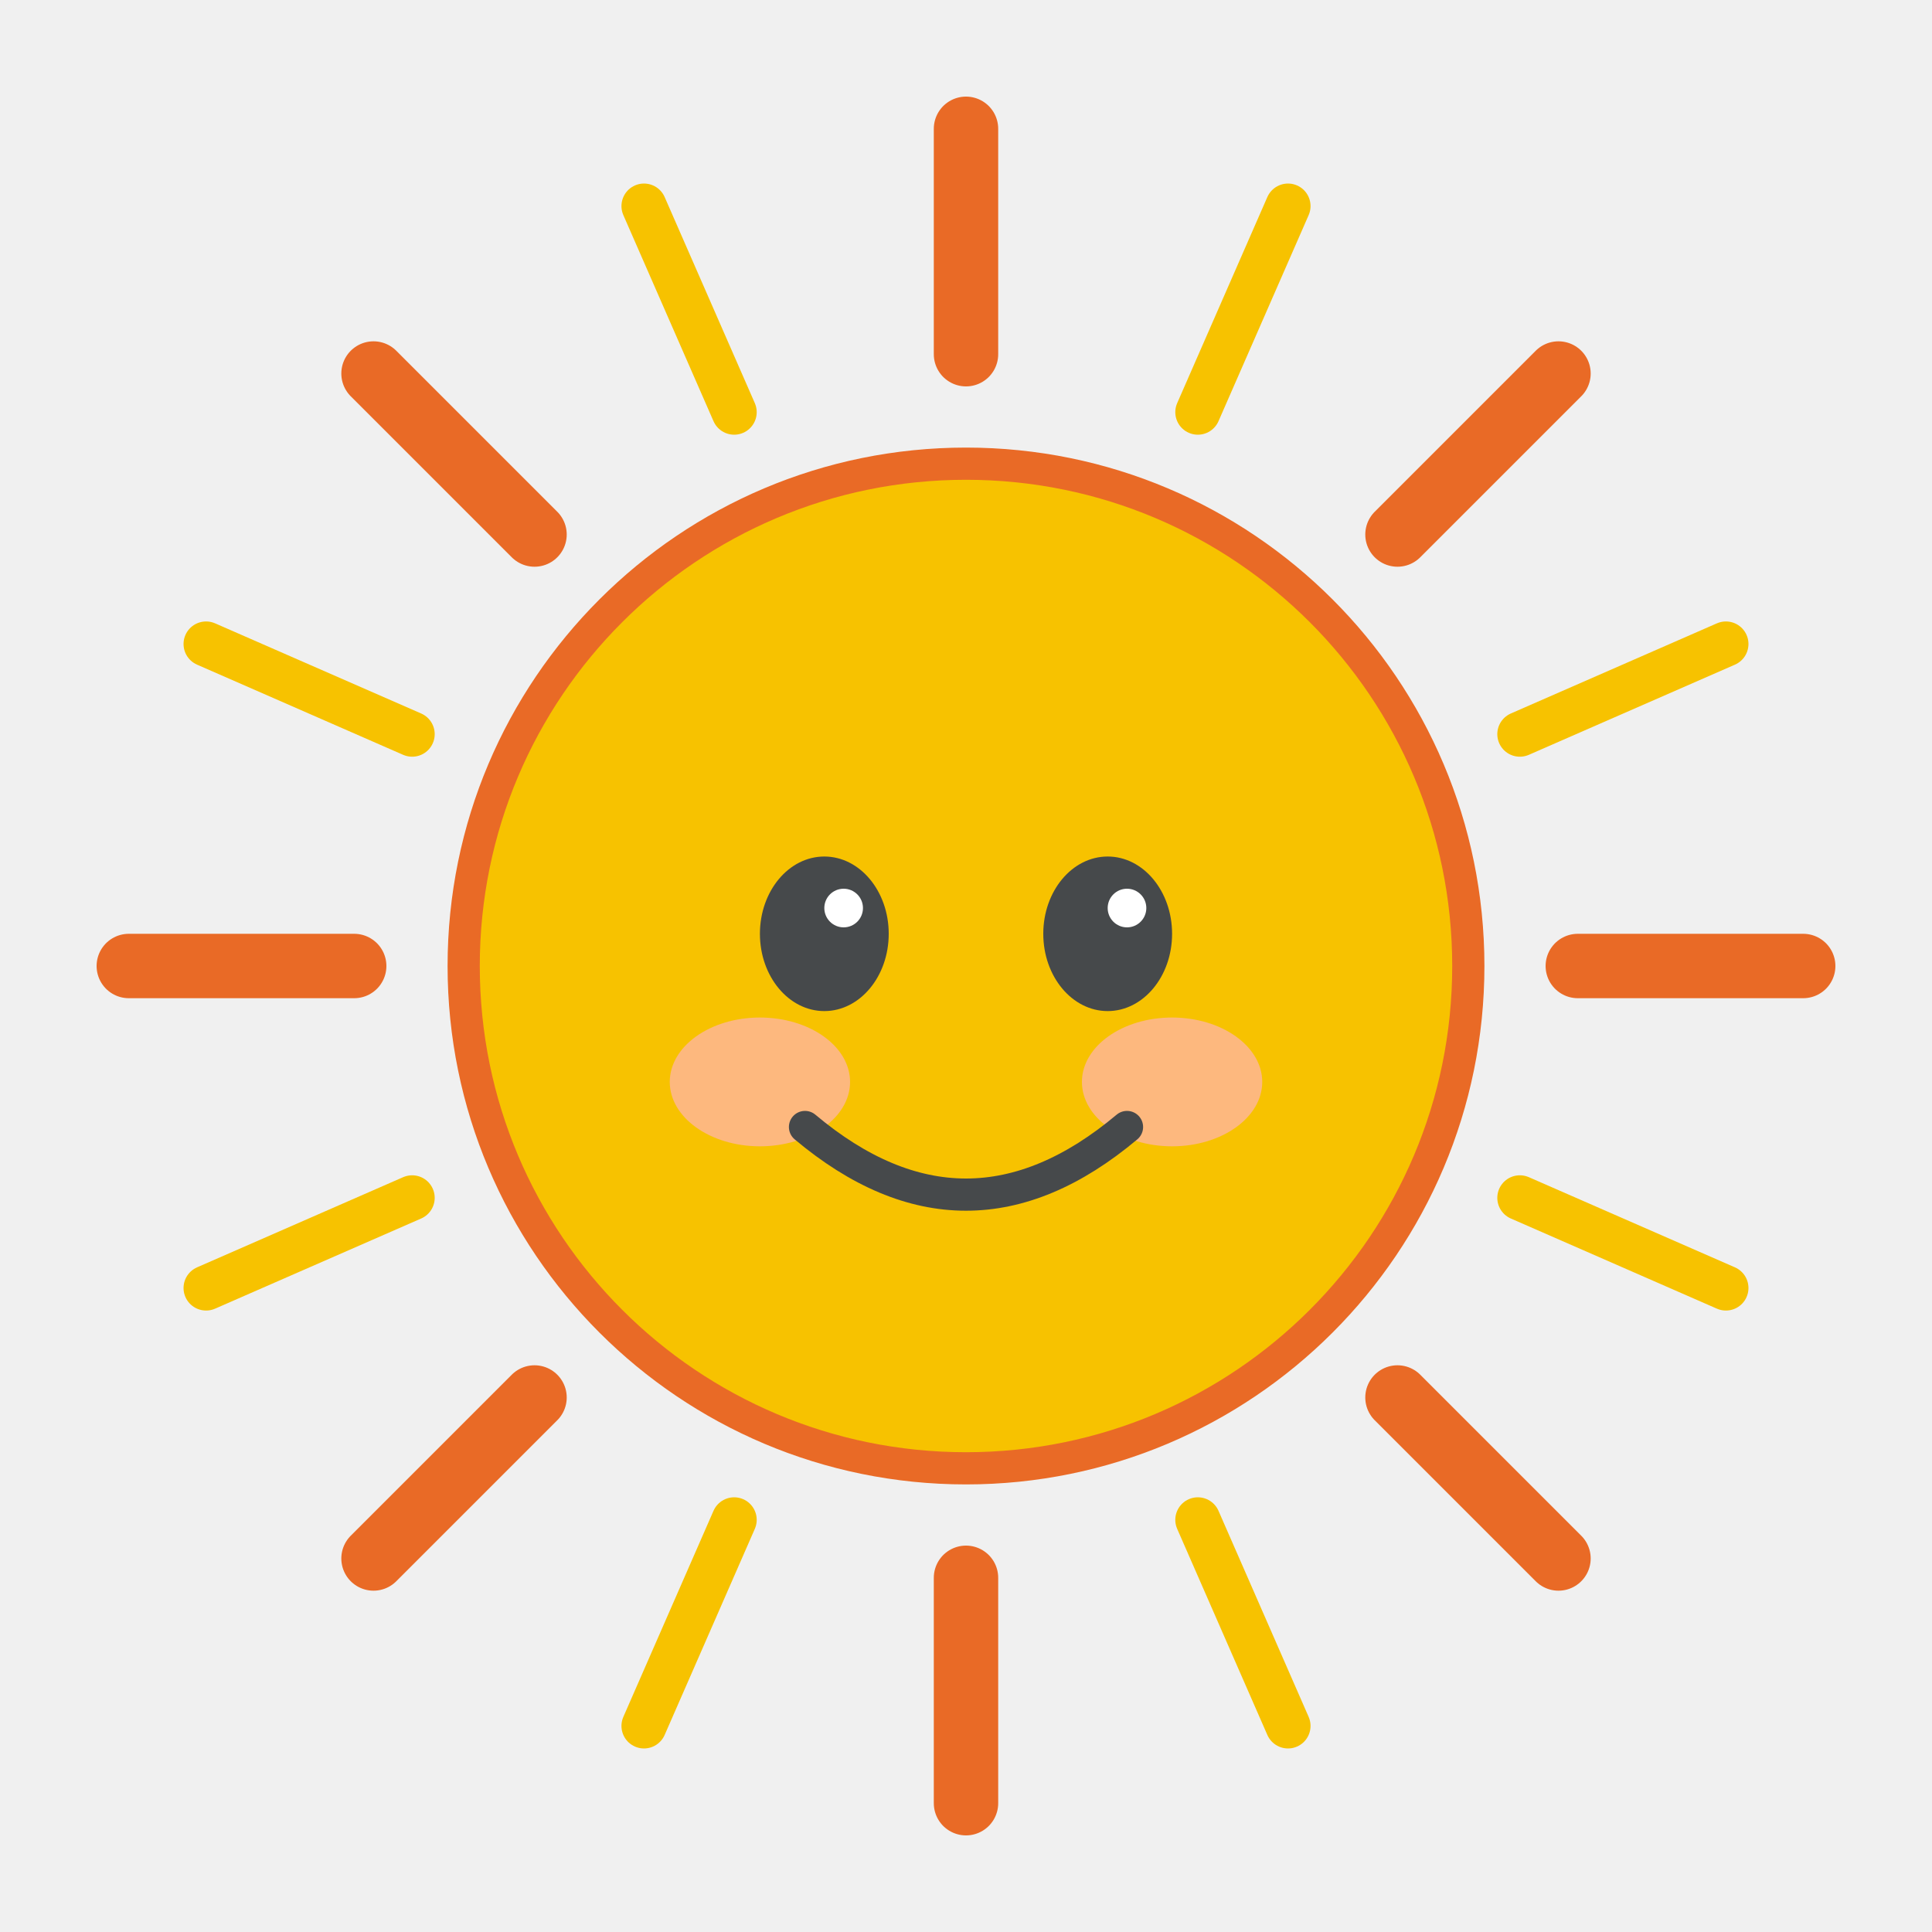
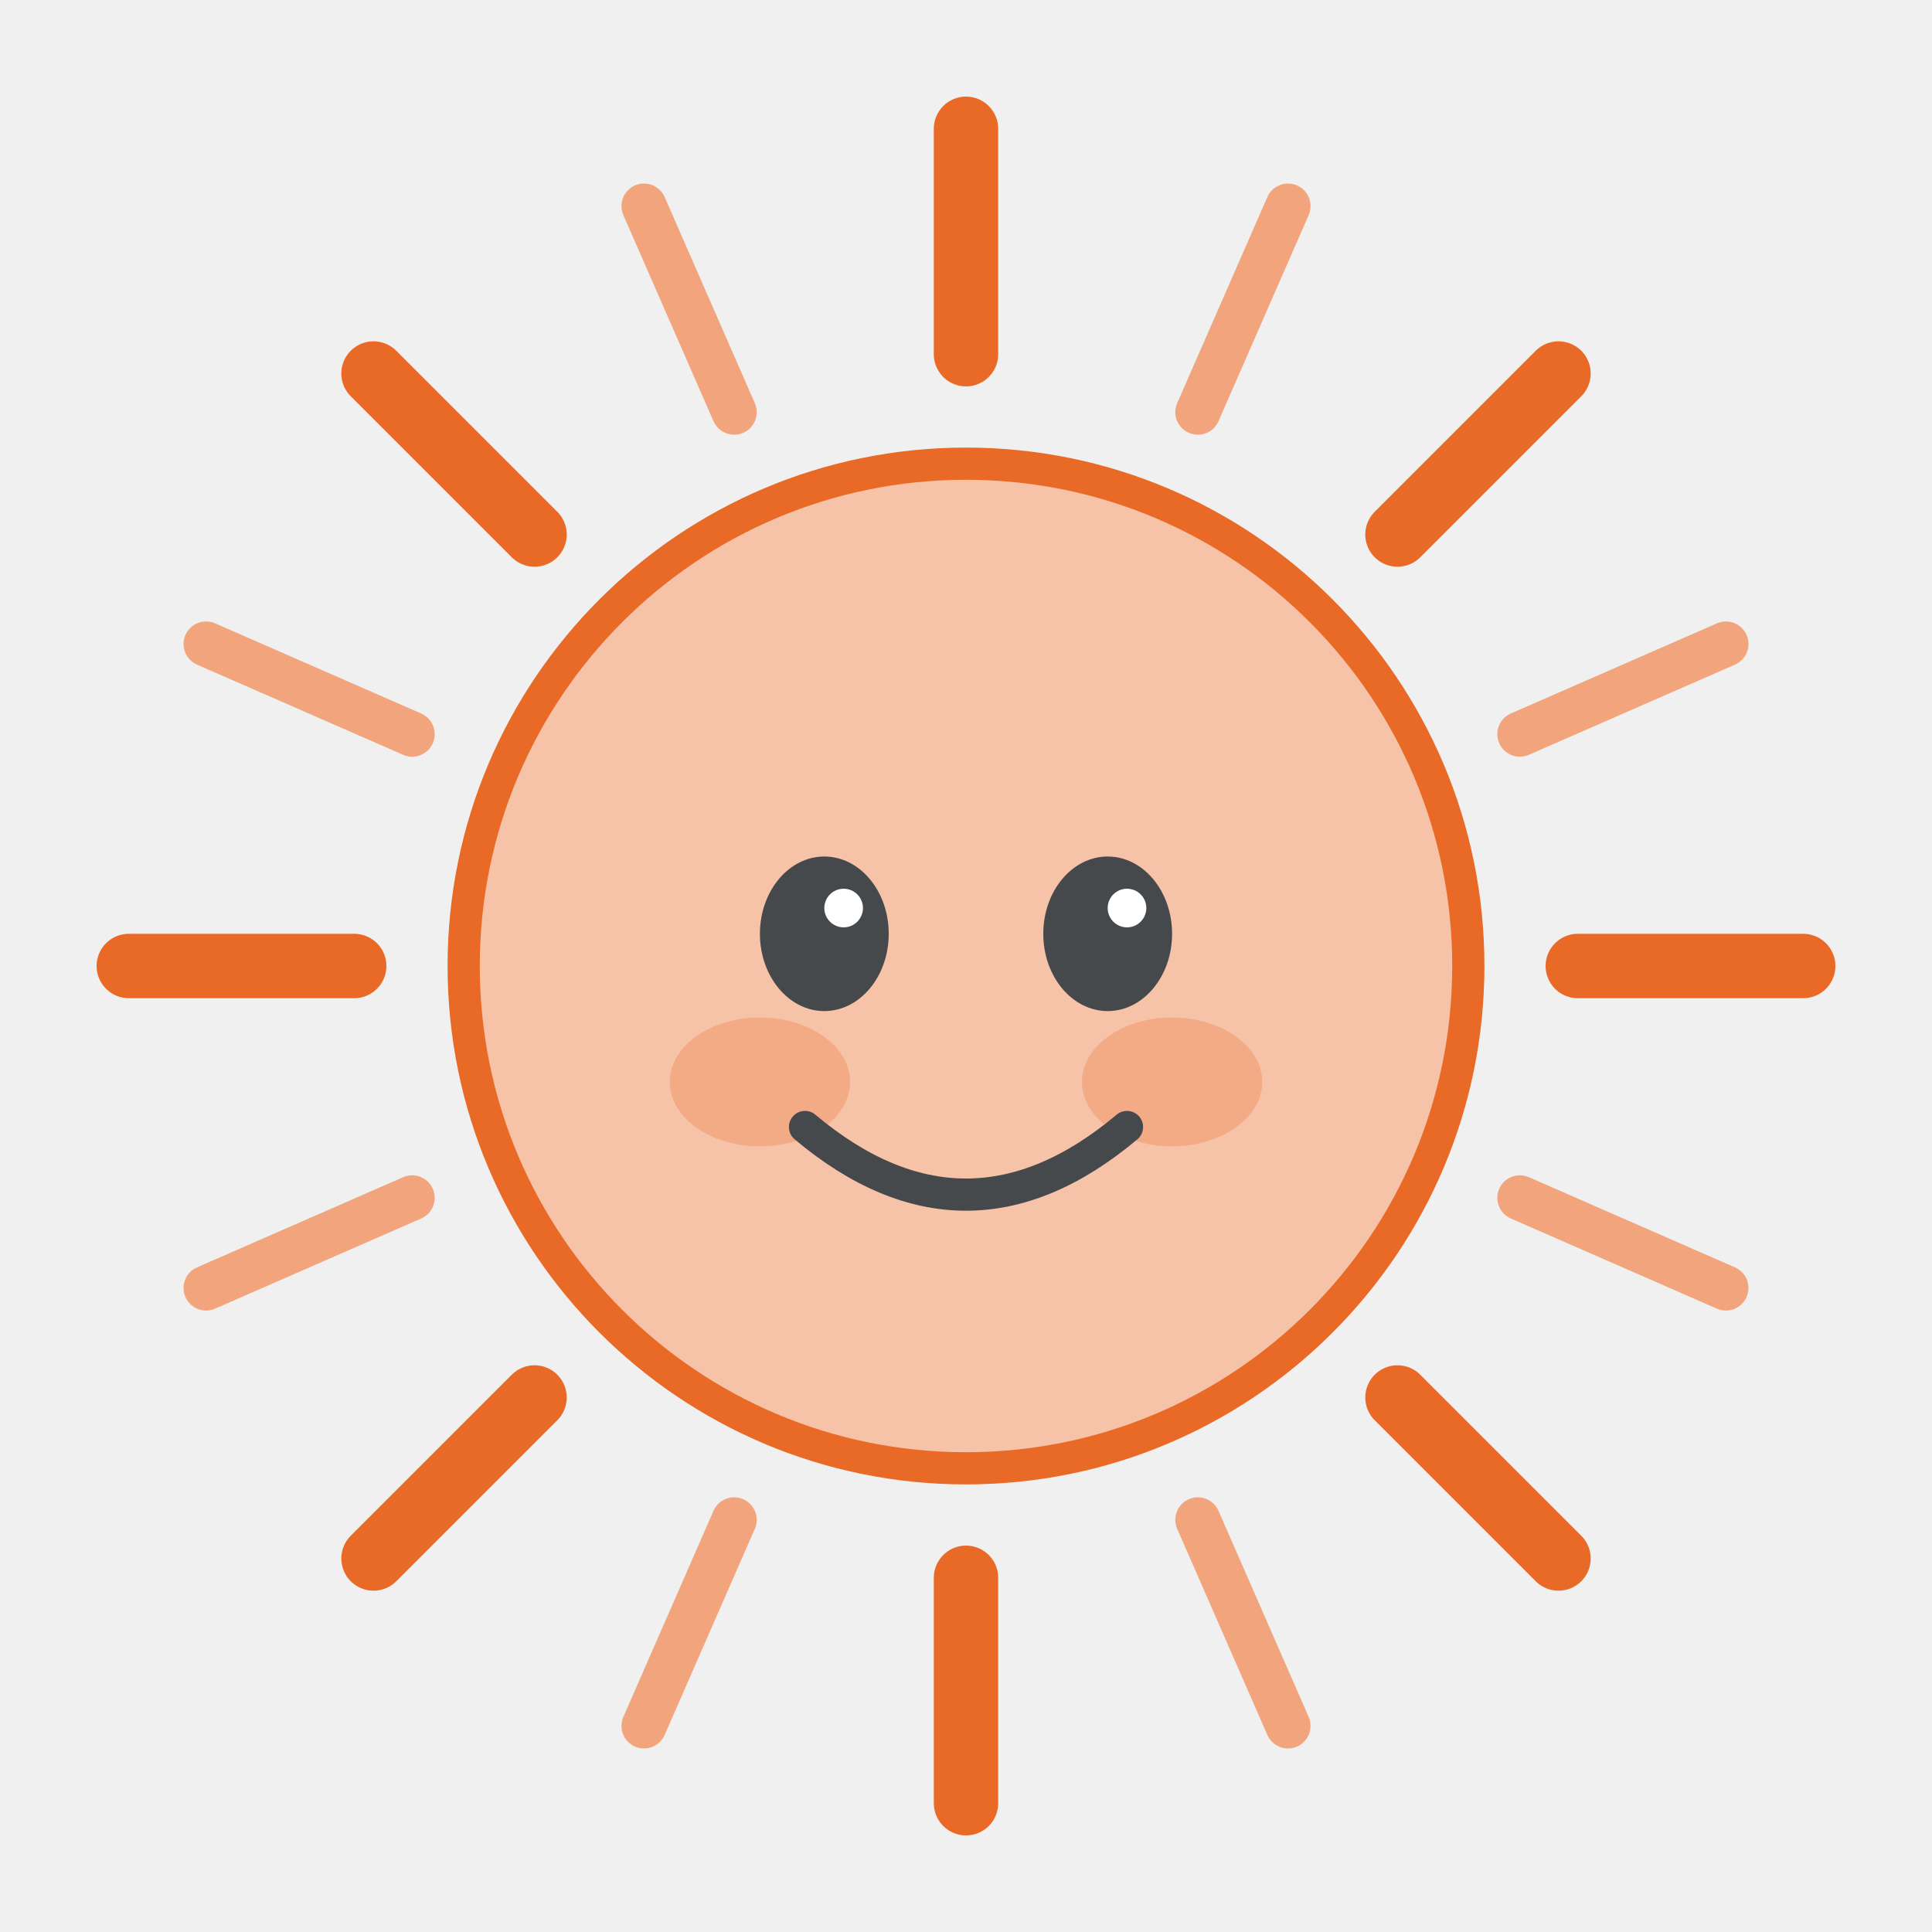
<svg xmlns="http://www.w3.org/2000/svg" viewBox="0 0 300 300">
  <g transform="translate(150,150)">
    <line x1="0" y1="-130" x2="0" y2="-95" stroke="#e96a26" stroke-width="10" stroke-linecap="round" />
    <line x1="92" y1="-92" x2="67" y2="-67" stroke="#e96a26" stroke-width="10" stroke-linecap="round" />
    <line x1="130" y1="0" x2="95" y2="0" stroke="#e96a26" stroke-width="10" stroke-linecap="round" />
    <line x1="92" y1="92" x2="67" y2="67" stroke="#e96a26" stroke-width="10" stroke-linecap="round" />
    <line x1="0" y1="130" x2="0" y2="95" stroke="#e96a26" stroke-width="10" stroke-linecap="round" />
    <line x1="-92" y1="92" x2="-67" y2="67" stroke="#e96a26" stroke-width="10" stroke-linecap="round" />
    <line x1="-130" y1="0" x2="-95" y2="0" stroke="#e96a26" stroke-width="10" stroke-linecap="round" />
    <line x1="-92" y1="-92" x2="-67" y2="-67" stroke="#e96a26" stroke-width="10" stroke-linecap="round" />
-     <line x1="50" y1="-118" x2="36" y2="-86" stroke="#f7c200" stroke-width="7" stroke-linecap="round" />
-     <line x1="118" y1="-50" x2="86" y2="-36" stroke="#f7c200" stroke-width="7" stroke-linecap="round" />
-     <line x1="118" y1="50" x2="86" y2="36" stroke="#f7c200" stroke-width="7" stroke-linecap="round" />
-     <line x1="50" y1="118" x2="36" y2="86" stroke="#f7c200" stroke-width="7" stroke-linecap="round" />
-     <line x1="-50" y1="118" x2="-36" y2="86" stroke="#f7c200" stroke-width="7" stroke-linecap="round" />
-     <line x1="-118" y1="50" x2="-86" y2="36" stroke="#f7c200" stroke-width="7" stroke-linecap="round" />
-     <line x1="-118" y1="-50" x2="-86" y2="-36" stroke="#f7c200" stroke-width="7" stroke-linecap="round" />
-     <line x1="-50" y1="-118" x2="-36" y2="-86" stroke="#f7c200" stroke-width="7" stroke-linecap="round" />
+     <line x1="50" y1="-118" x2="36" y2="-86" stroke="#f2a57d" stroke-width="7" stroke-linecap="round" />
+     <line x1="118" y1="-50" x2="86" y2="-36" stroke="#f2a57d" stroke-width="7" stroke-linecap="round" />
+     <line x1="118" y1="50" x2="86" y2="36" stroke="#f2a57d" stroke-width="7" stroke-linecap="round" />
+     <line x1="50" y1="118" x2="36" y2="86" stroke="#f2a57d" stroke-width="7" stroke-linecap="round" />
+     <line x1="-50" y1="118" x2="-36" y2="86" stroke="#f2a57d" stroke-width="7" stroke-linecap="round" />
+     <line x1="-118" y1="50" x2="-86" y2="36" stroke="#f2a57d" stroke-width="7" stroke-linecap="round" />
+     <line x1="-118" y1="-50" x2="-86" y2="-36" stroke="#f2a57d" stroke-width="7" stroke-linecap="round" />
+     <line x1="-50" y1="-118" x2="-36" y2="-86" stroke="#f2a57d" stroke-width="7" stroke-linecap="round" />
  </g>
-   <circle cx="150" cy="150" r="78" fill="#f7c200" stroke="#e96a26" stroke-width="5" />
-   <ellipse cx="118" cy="168" rx="14" ry="10" fill="#ffb3b3" opacity="0.7" />
-   <ellipse cx="182" cy="168" rx="14" ry="10" fill="#ffb3b3" opacity="0.7" />
+   <circle cx="150" cy="150" r="78" fill="#f6c3a8" stroke="#e96a26" stroke-width="5" />
+   <ellipse cx="118" cy="168" rx="14" ry="10" fill="#f2a57d" opacity="0.8" />
+   <ellipse cx="182" cy="168" rx="14" ry="10" fill="#f2a57d" opacity="0.8" />
  <ellipse cx="128" cy="145" rx="10" ry="12" fill="#46494b" />
  <ellipse cx="172" cy="145" rx="10" ry="12" fill="#46494b" />
  <circle cx="131" cy="141" r="3" fill="white" />
  <circle cx="175" cy="141" r="3" fill="white" />
  <path d="M 125 175 Q 150 196 175 175" stroke="#46494b" stroke-width="5" fill="none" stroke-linecap="round" />
</svg>
